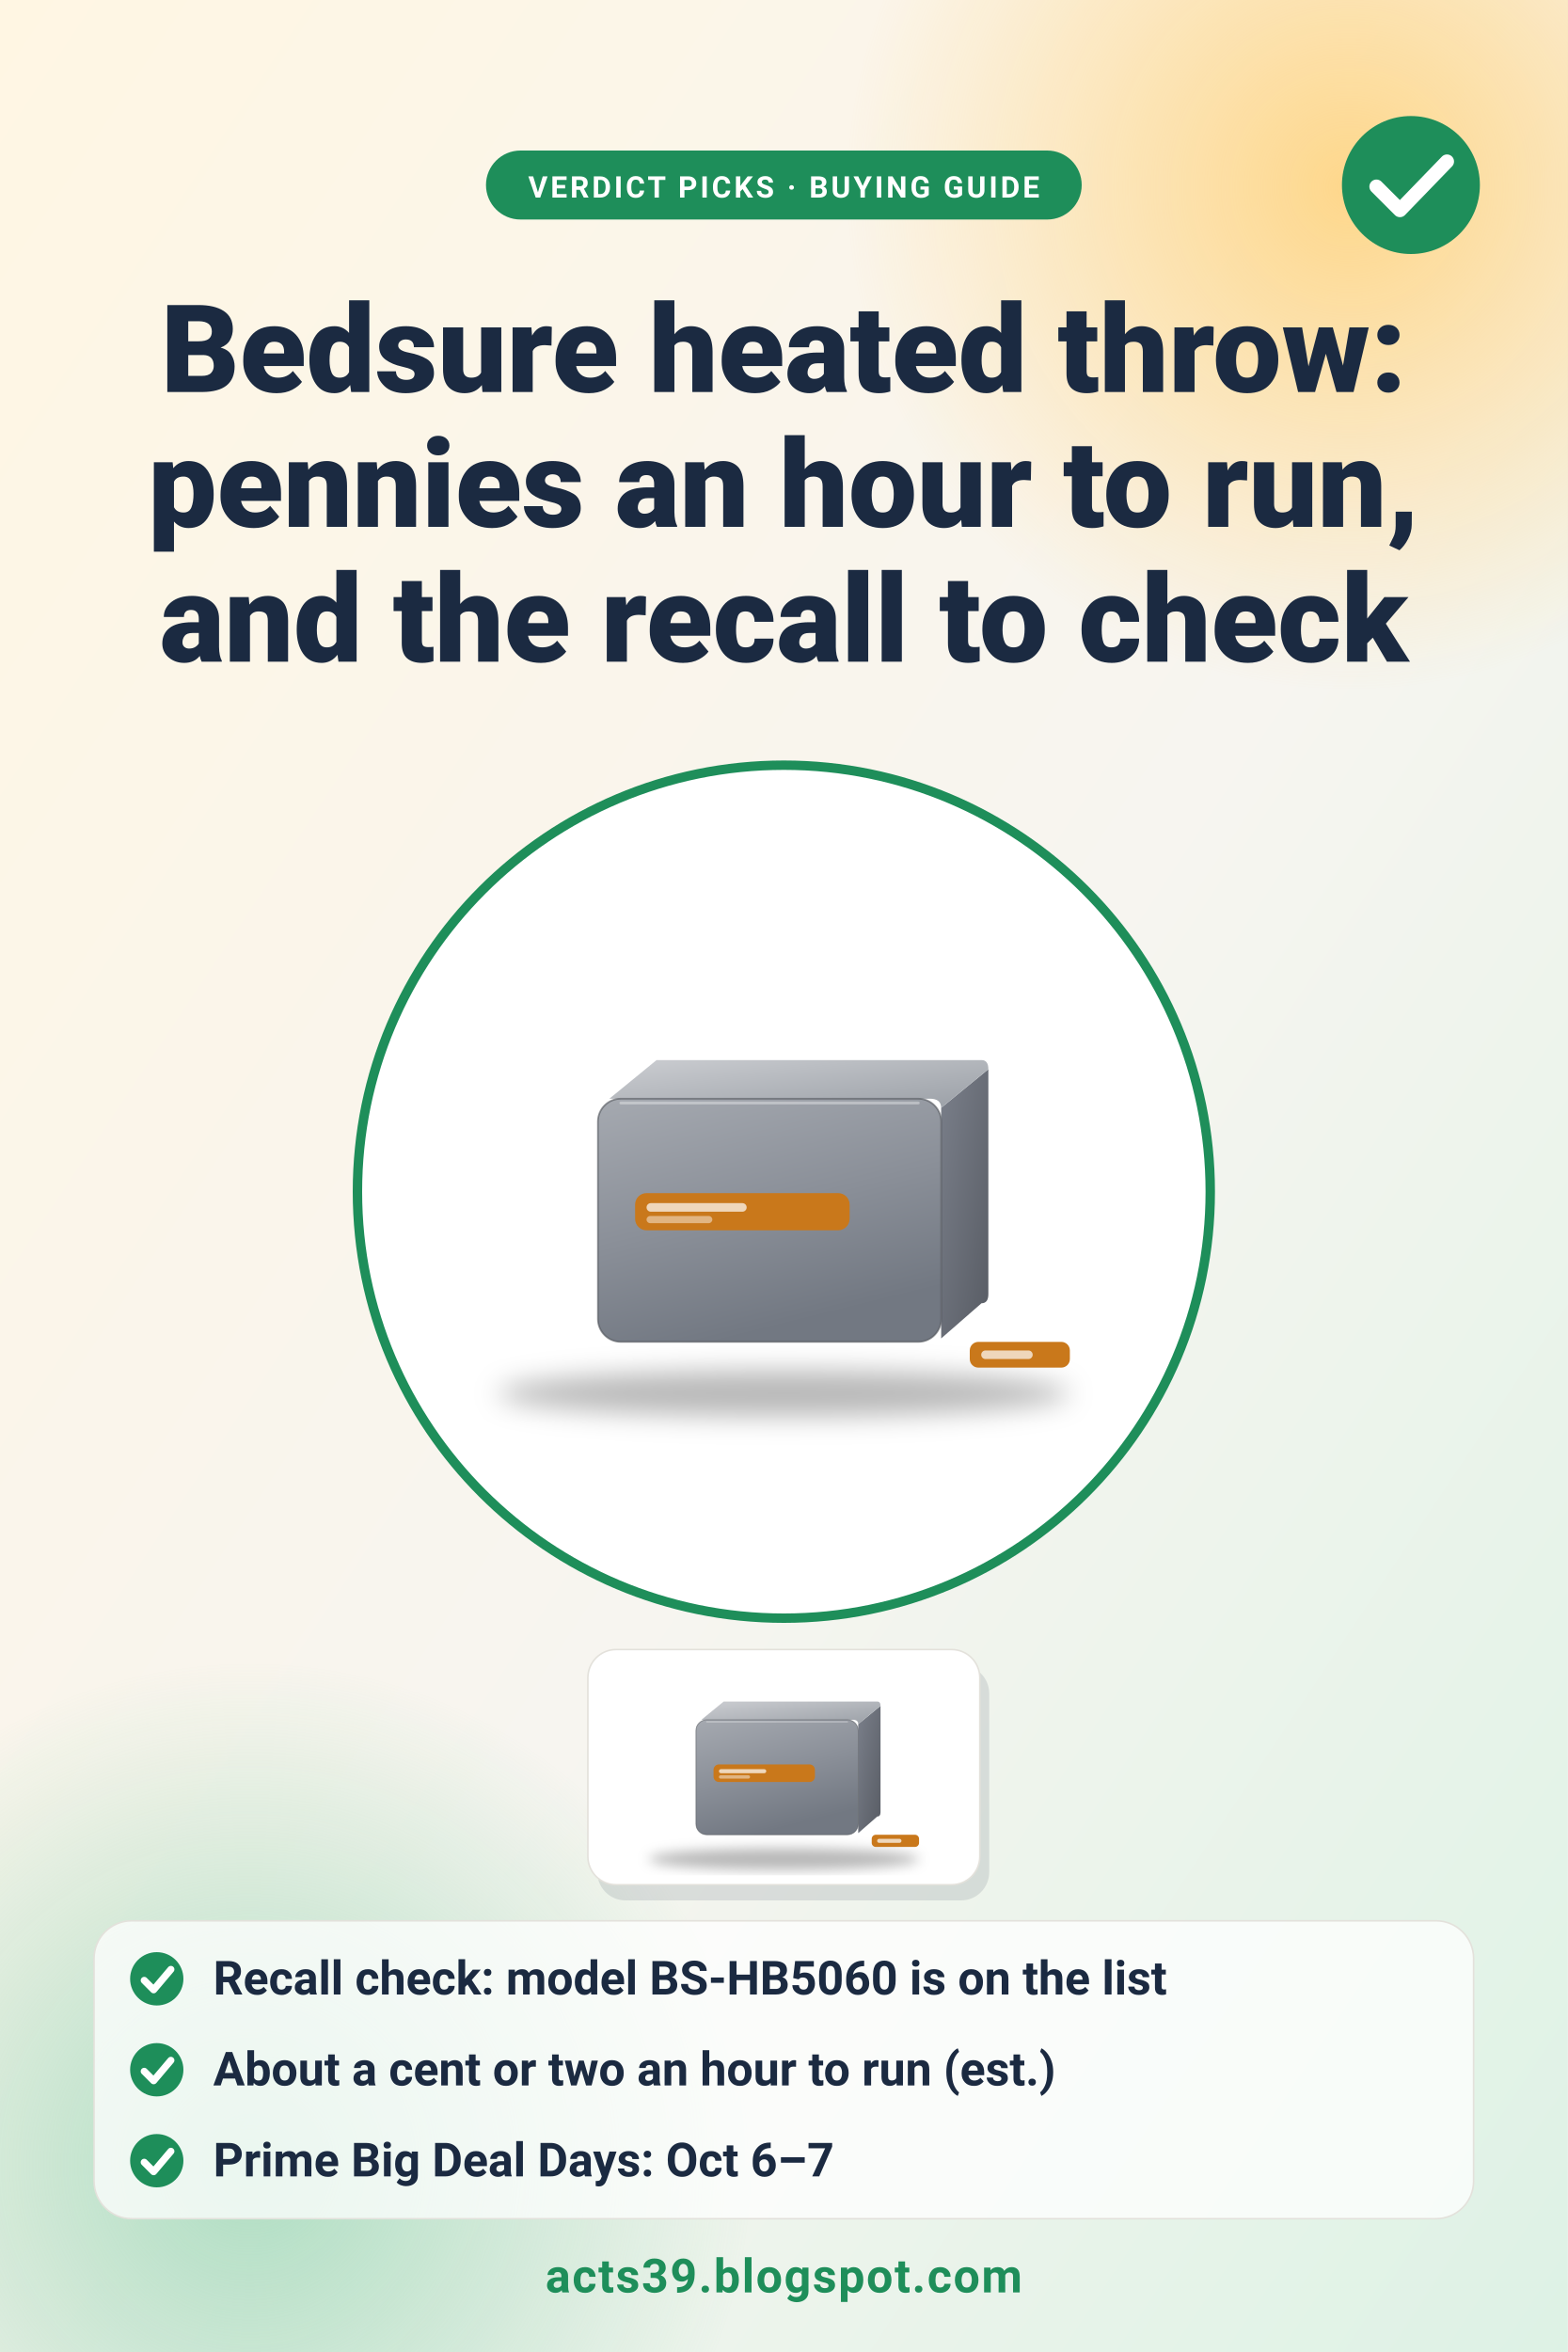
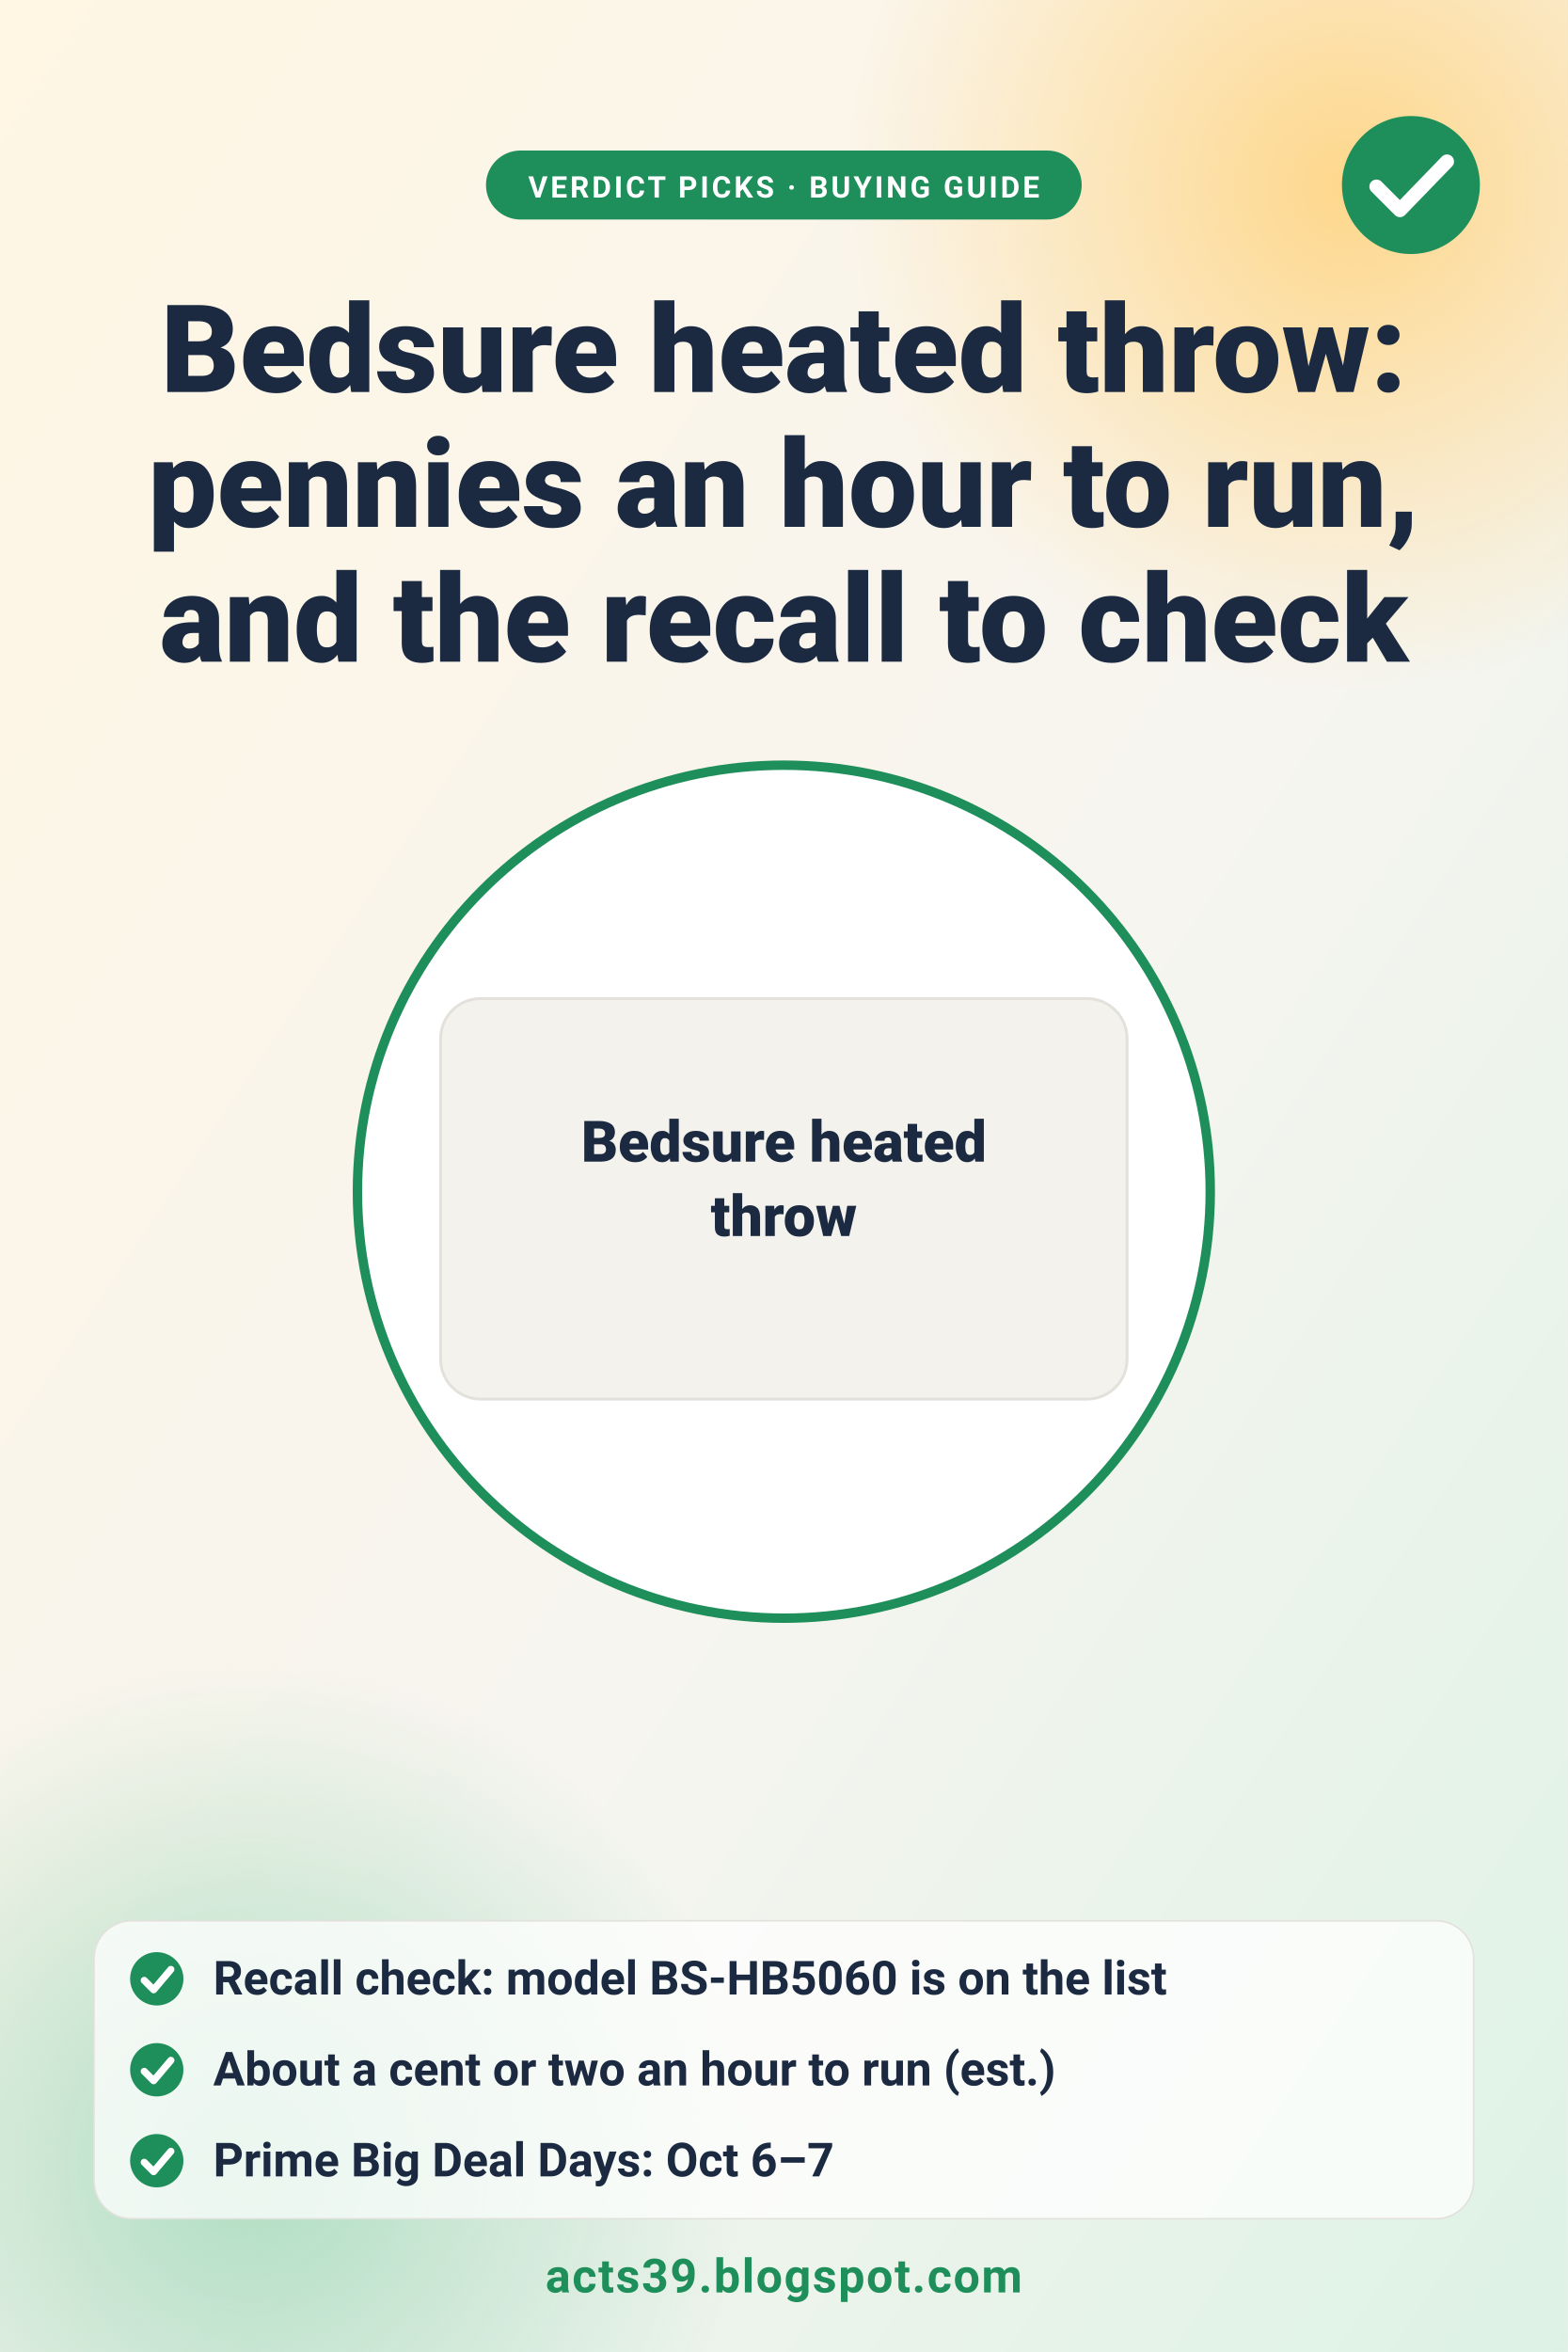
<svg xmlns="http://www.w3.org/2000/svg" viewBox="0 0 1000 1500" role="img" aria-label="Bedsure Heated Blanket Electric Throw (50 x 60 in): a cent or two an hour to run, the 2023 recall to check, who it suits and where to buy it (Verdict Picks)">
  <defs>
    <linearGradient id="bp-bg" x1="0" y1="0" x2="1" y2="1">
      <stop offset="0" stop-color="#FFF6E3" />
      <stop offset="0.55" stop-color="#F7F5F0" />
      <stop offset="1" stop-color="#DDF2E5" />
    </linearGradient>
    <radialGradient id="bp-sun" cx="50%" cy="50%" r="50%">
      <stop offset="0" stop-color="#FFD27A" stop-opacity="0.85" />
      <stop offset="1" stop-color="#FFD27A" stop-opacity="0" />
    </radialGradient>
    <radialGradient id="bp-leaf" cx="50%" cy="50%" r="50%">
      <stop offset="0" stop-color="#8FD3AE" stop-opacity="0.7" />
      <stop offset="1" stop-color="#8FD3AE" stop-opacity="0" />
    </radialGradient>
  </defs>
  <rect width="1000" height="1500" fill="url(#bp-bg)" />
  <circle cx="860" cy="120" r="320" fill="url(#bp-sun)" />
  <circle cx="160" cy="1380" r="320" fill="url(#bp-leaf)" />
  <g font-family="-apple-system,Segoe UI,Roboto,Helvetica,Arial,sans-serif">
    <rect x="310" y="96" width="380" height="44" rx="22" fill="#1E8E5A" />
    <text x="500" y="126" text-anchor="middle" font-size="19" font-weight="700" fill="#fff" letter-spacing="1.8">VERDICT PICKS · BUYING GUIDE</text>
    <text x="500" y="250" text-anchor="middle" font-size="78" font-weight="800" fill="#1B2A41">Bedsure heated throw:</text>
    <text x="500" y="336" text-anchor="middle" font-size="78" font-weight="800" fill="#1B2A41">pennies an hour to run,</text>
    <text x="500" y="422" text-anchor="middle" font-size="78" font-weight="800" fill="#1B2A41">and the recall to check</text>
  </g>
  <circle cx="500" cy="760" r="272" fill="#fff" />
  <circle cx="500" cy="760" r="272" fill="none" stroke="#1E8E5A" stroke-width="6" />
  <g transform="translate(226.3158 582.1053) scale(0.9122807)">
-     <defs>
-       <radialGradient id="bphero-bg" cx="50%" cy="38%" r="72%">
-         <stop offset="0" stop-color="#ffffff" />
-         <stop offset="0.7" stop-color="#f3f3f1" />
-         <stop offset="1" stop-color="#e4e4e1" />
-       </radialGradient>
-       <filter id="bphero-blur" x="-30%" y="-80%" width="160%" height="300%">
-         <feGaussianBlur stdDeviation="9" />
-       </filter>
-       <filter id="bphero-soft" x="-20%" y="-20%" width="140%" height="140%">
-         <feGaussianBlur stdDeviation="2.2" />
-       </filter>
-       <filter id="bphero-glow" x="-50%" y="-50%" width="200%" height="200%">
-         <feGaussianBlur stdDeviation="5" />
-       </filter>
-       <linearGradient id="bphero-front" x1="0" y1="0" x2="0.35" y2="1">
-         <stop offset="0" stop-color="#a5a9b0" />
-         <stop offset="0.55" stop-color="#8A8F98" />
-         <stop offset="1" stop-color="#727882" />
-       </linearGradient>
-       <linearGradient id="bphero-side" x1="0" y1="0" x2="1" y2="1">
-         <stop offset="0" stop-color="#7a7f8a" />
-         <stop offset="1" stop-color="#585c64" />
-       </linearGradient>
-       <linearGradient id="bphero-top" x1="0" y1="0" x2="1" y2="1">
-         <stop offset="0" stop-color="#cbcdd1" />
-         <stop offset="1" stop-color="#9a9fa6" />
-       </linearGradient>
-       <radialGradient id="bphero-dome" cx="38%" cy="32%" r="75%">
-         <stop offset="0" stop-color="#c6c8cd" />
-         <stop offset="0.6" stop-color="#8A8F98" />
-         <stop offset="1" stop-color="#666b74" />
-       </radialGradient>
-       <linearGradient id="bphero-gloss" x1="0" y1="0" x2="1" y2="1">
-         <stop offset="0" stop-color="#ffffff" stop-opacity="0.55" />
-         <stop offset="0.5" stop-color="#ffffff" stop-opacity="0.05" />
-         <stop offset="1" stop-color="#ffffff" stop-opacity="0" />
-       </linearGradient>
-       <linearGradient id="bphero-screen" x1="0" y1="0" x2="1" y2="1">
-         <stop offset="0" stop-color="#1d2a3a" />
-         <stop offset="1" stop-color="#060a10" />
-       </linearGradient>
-       <linearGradient id="bphero-metal" x1="0" y1="0" x2="1" y2="0">
-         <stop offset="0" stop-color="#d9d9d6" />
-         <stop offset="0.35" stop-color="#f4f4f2" />
-         <stop offset="0.65" stop-color="#bdbdb9" />
-         <stop offset="1" stop-color="#e6e6e3" />
-       </linearGradient>
-       <linearGradient id="bphero-accent" x1="0" y1="0" x2="0" y2="1">
-         <stop offset="0" stop-color="#e79e4a" />
-         <stop offset="1" stop-color="#935814" />
-       </linearGradient>
-       <linearGradient id="bphero-lens" x1="0" y1="0" x2="1" y2="1">
-         <stop offset="0" stop-color="#5a6470" />
-         <stop offset="0.45" stop-color="#1c2129" />
-         <stop offset="0.55" stop-color="#2b323c" />
-         <stop offset="1" stop-color="#0c0f14" />
-       </linearGradient>
-     </defs>
-     <ellipse cx="300" cy="336" rx="200" ry="16" fill="#000" opacity="0.28" filter="url(#bphero-blur)" />
-     <path d="M 410 136.4 L 443.0 109.4 L 443.0 266.6 Q 443.0 273.0 438.2 273.0 L 410 297.6 Z" fill="url(#bphero-side)" />
-     <path d="M 178.0 130 L 211.0 103.0 L 438.2 103.0 Q 443.0 103.0 443.0 109.4 L 410 136.4 Q 410 130 402.0 130 Z" fill="url(#bphero-top)" />
-     <rect x="170" y="130" width="240" height="170" rx="16" fill="url(#bphero-front)" />
-     <rect x="170" y="130" width="240" height="170" rx="16" fill="none" stroke="#4c5056" stroke-width="1.2" opacity="0.6" />
-     <path d="M 186 133 L 394 133" stroke="#fff" stroke-opacity="0.35" stroke-width="2" stroke-linecap="round" />
-     <rect x="196" y="196" width="150" height="26" rx="8" fill="#C9781B" />
-     <rect x="204" y="203" width="70" height="6" rx="3" fill="#fff" opacity="0.7" />
-     <rect x="204" y="212" width="46" height="5" rx="2.5" fill="#fff" opacity="0.45" />
-     <rect x="430" y="300" width="70" height="18" rx="6" fill="#C9781B" />
-     <rect x="438" y="306" width="36" height="6" rx="3" fill="#fff" opacity="0.7" />
-   </g>
-   <g transform="translate(375.0 1052)">
-     <rect x="6" y="10" width="250" height="150" rx="18" fill="#1B2A41" opacity="0.12" />
-     <rect width="250" height="150" rx="18" fill="#fff" />
-     <rect width="250" height="150" rx="18" fill="none" stroke="#E3E1DB" />
-     <svg x="8" y="6" width="234" height="138" viewBox="60 40 480 320" preserveAspectRatio="xMidYMid meet">
-       <g transform="translate(0 0) scale(1.0)">
-         <defs>
-           <radialGradient id="pbedsure-throw-bg" cx="50%" cy="38%" r="72%">
-             <stop offset="0" stop-color="#ffffff" />
-             <stop offset="0.7" stop-color="#f3f3f1" />
-             <stop offset="1" stop-color="#e4e4e1" />
-           </radialGradient>
-           <filter id="pbedsure-throw-blur" x="-30%" y="-80%" width="160%" height="300%">
-             <feGaussianBlur stdDeviation="9" />
-           </filter>
-           <filter id="pbedsure-throw-soft" x="-20%" y="-20%" width="140%" height="140%">
-             <feGaussianBlur stdDeviation="2.2" />
-           </filter>
-           <filter id="pbedsure-throw-glow" x="-50%" y="-50%" width="200%" height="200%">
-             <feGaussianBlur stdDeviation="5" />
-           </filter>
-           <linearGradient id="pbedsure-throw-front" x1="0" y1="0" x2="0.35" y2="1">
-             <stop offset="0" stop-color="#a5a9b0" />
-             <stop offset="0.55" stop-color="#8A8F98" />
-             <stop offset="1" stop-color="#727882" />
-           </linearGradient>
-           <linearGradient id="pbedsure-throw-side" x1="0" y1="0" x2="1" y2="1">
-             <stop offset="0" stop-color="#7a7f8a" />
-             <stop offset="1" stop-color="#585c64" />
-           </linearGradient>
-           <linearGradient id="pbedsure-throw-top" x1="0" y1="0" x2="1" y2="1">
-             <stop offset="0" stop-color="#cbcdd1" />
-             <stop offset="1" stop-color="#9a9fa6" />
-           </linearGradient>
-           <radialGradient id="pbedsure-throw-dome" cx="38%" cy="32%" r="75%">
-             <stop offset="0" stop-color="#c6c8cd" />
-             <stop offset="0.6" stop-color="#8A8F98" />
-             <stop offset="1" stop-color="#666b74" />
-           </radialGradient>
-           <linearGradient id="pbedsure-throw-gloss" x1="0" y1="0" x2="1" y2="1">
-             <stop offset="0" stop-color="#ffffff" stop-opacity="0.55" />
-             <stop offset="0.5" stop-color="#ffffff" stop-opacity="0.05" />
-             <stop offset="1" stop-color="#ffffff" stop-opacity="0" />
-           </linearGradient>
-           <linearGradient id="pbedsure-throw-screen" x1="0" y1="0" x2="1" y2="1">
-             <stop offset="0" stop-color="#1d2a3a" />
-             <stop offset="1" stop-color="#060a10" />
-           </linearGradient>
-           <linearGradient id="pbedsure-throw-metal" x1="0" y1="0" x2="1" y2="0">
-             <stop offset="0" stop-color="#d9d9d6" />
-             <stop offset="0.35" stop-color="#f4f4f2" />
-             <stop offset="0.65" stop-color="#bdbdb9" />
-             <stop offset="1" stop-color="#e6e6e3" />
-           </linearGradient>
-           <linearGradient id="pbedsure-throw-accent" x1="0" y1="0" x2="0" y2="1">
-             <stop offset="0" stop-color="#e79e4a" />
-             <stop offset="1" stop-color="#935814" />
-           </linearGradient>
-           <linearGradient id="pbedsure-throw-lens" x1="0" y1="0" x2="1" y2="1">
-             <stop offset="0" stop-color="#5a6470" />
-             <stop offset="0.45" stop-color="#1c2129" />
-             <stop offset="0.55" stop-color="#2b323c" />
-             <stop offset="1" stop-color="#0c0f14" />
-           </linearGradient>
-         </defs>
-         <ellipse cx="300" cy="336" rx="200" ry="16" fill="#000" opacity="0.28" filter="url(#pbedsure-throw-blur)" />
-         <path d="M 410 136.4 L 443.0 109.4 L 443.0 266.6 Q 443.0 273.0 438.2 273.0 L 410 297.6 Z" fill="url(#pbedsure-throw-side)" />
-         <path d="M 178.0 130 L 211.0 103.0 L 438.2 103.0 Q 443.0 103.0 443.0 109.4 L 410 136.4 Q 410 130 402.0 130 Z" fill="url(#pbedsure-throw-top)" />
-         <rect x="170" y="130" width="240" height="170" rx="16" fill="url(#pbedsure-throw-front)" />
-         <rect x="170" y="130" width="240" height="170" rx="16" fill="none" stroke="#4c5056" stroke-width="1.2" opacity="0.6" />
-         <path d="M 186 133 L 394 133" stroke="#fff" stroke-opacity="0.35" stroke-width="2" stroke-linecap="round" />
-         <rect x="196" y="196" width="150" height="26" rx="8" fill="#C9781B" />
-         <rect x="204" y="203" width="70" height="6" rx="3" fill="#fff" opacity="0.7" />
-         <rect x="204" y="212" width="46" height="5" rx="2.5" fill="#fff" opacity="0.45" />
-         <rect x="430" y="300" width="70" height="18" rx="6" fill="#C9781B" />
-         <rect x="438" y="306" width="36" height="6" rx="3" fill="#fff" opacity="0.7" />
-       </g>
-     </svg>
+     <rect x="60" y="60" width="480" height="280" rx="28" fill="#F4F2EC" />
+     <rect x="60" y="60" width="480" height="280" rx="28" fill="none" stroke="#E3E1DB" stroke-width="2" />
+     <g font-family="-apple-system,Segoe UI,Roboto,Helvetica,Arial,sans-serif">
+       <text x="300" y="174" text-anchor="middle" font-size="40" font-weight="800" fill="#1B2A41">Bedsure heated</text>
+       <text x="300" y="226" text-anchor="middle" font-size="40" font-weight="800" fill="#1B2A41">throw</text>
+     </g>
  </g>
  <g font-family="-apple-system,Segoe UI,Roboto,Helvetica,Arial,sans-serif">
    <rect x="60" y="1225" width="880" height="190" rx="24" fill="#fff" fill-opacity="0.75" stroke="#E3E1DB" />
    <g transform="translate(0 1262)">
      <circle cx="100" cy="0" r="17" fill="#1E8E5A" />
      <path d="M 92 1 L 98 7 L 109 -6" fill="none" stroke="#fff" stroke-width="4.5" stroke-linecap="round" stroke-linejoin="round" />
      <text x="136" y="10" font-size="30" font-weight="600" fill="#1B2A41">Recall check: model BS-HB5060 is on the list</text>
    </g>
    <g transform="translate(0 1320)">
      <circle cx="100" cy="0" r="17" fill="#1E8E5A" />
      <path d="M 92 1 L 98 7 L 109 -6" fill="none" stroke="#fff" stroke-width="4.5" stroke-linecap="round" stroke-linejoin="round" />
      <text x="136" y="10" font-size="30" font-weight="600" fill="#1B2A41">About a cent or two an hour to run (est.)</text>
    </g>
    <g transform="translate(0 1378)">
      <circle cx="100" cy="0" r="17" fill="#1E8E5A" />
      <path d="M 92 1 L 98 7 L 109 -6" fill="none" stroke="#fff" stroke-width="4.5" stroke-linecap="round" stroke-linejoin="round" />
      <text x="136" y="10" font-size="30" font-weight="600" fill="#1B2A41">Prime Big Deal Days: Oct 6–7</text>
    </g>
    <text x="500" y="1462" text-anchor="middle" font-size="30" font-weight="700" fill="#1E8E5A" letter-spacing="1">acts39.blogspot.com</text>
  </g>
  <circle cx="900" cy="118" r="44" fill="#1E8E5A" />
  <path d="M 878 119 L 893 134 L 923 103" fill="none" stroke="#fff" stroke-width="9" stroke-linecap="round" stroke-linejoin="round" />
</svg>
